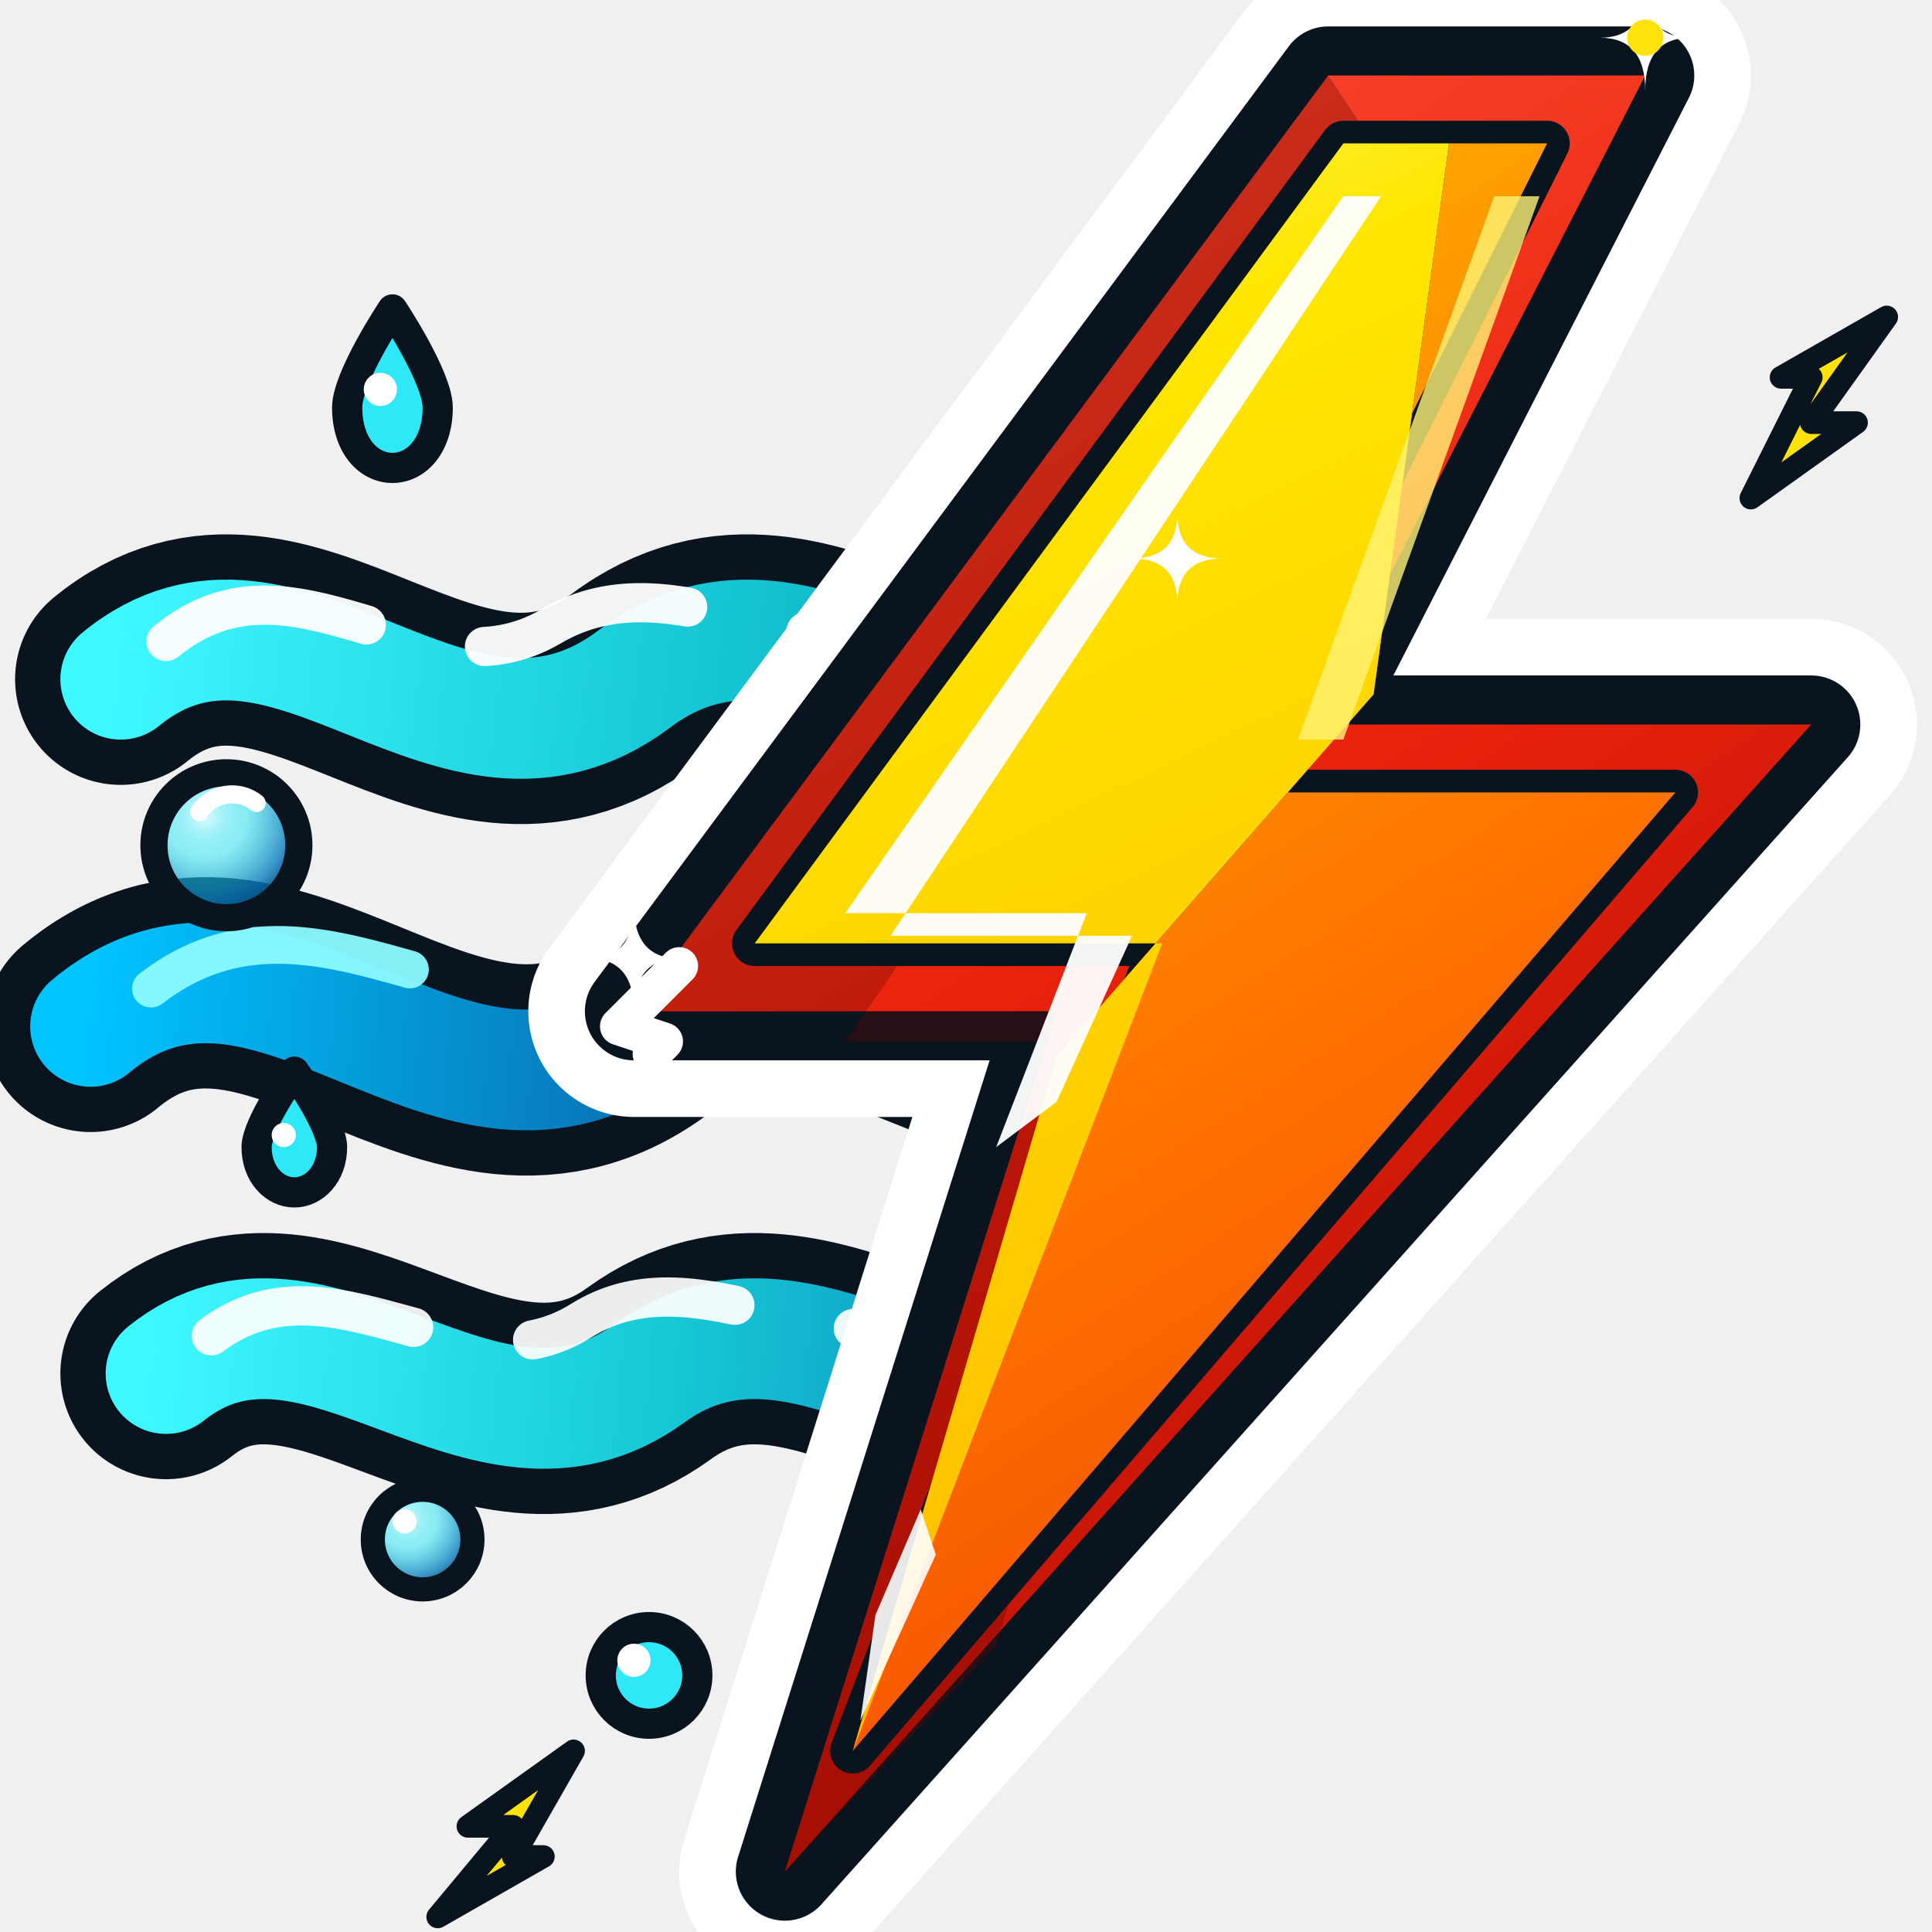
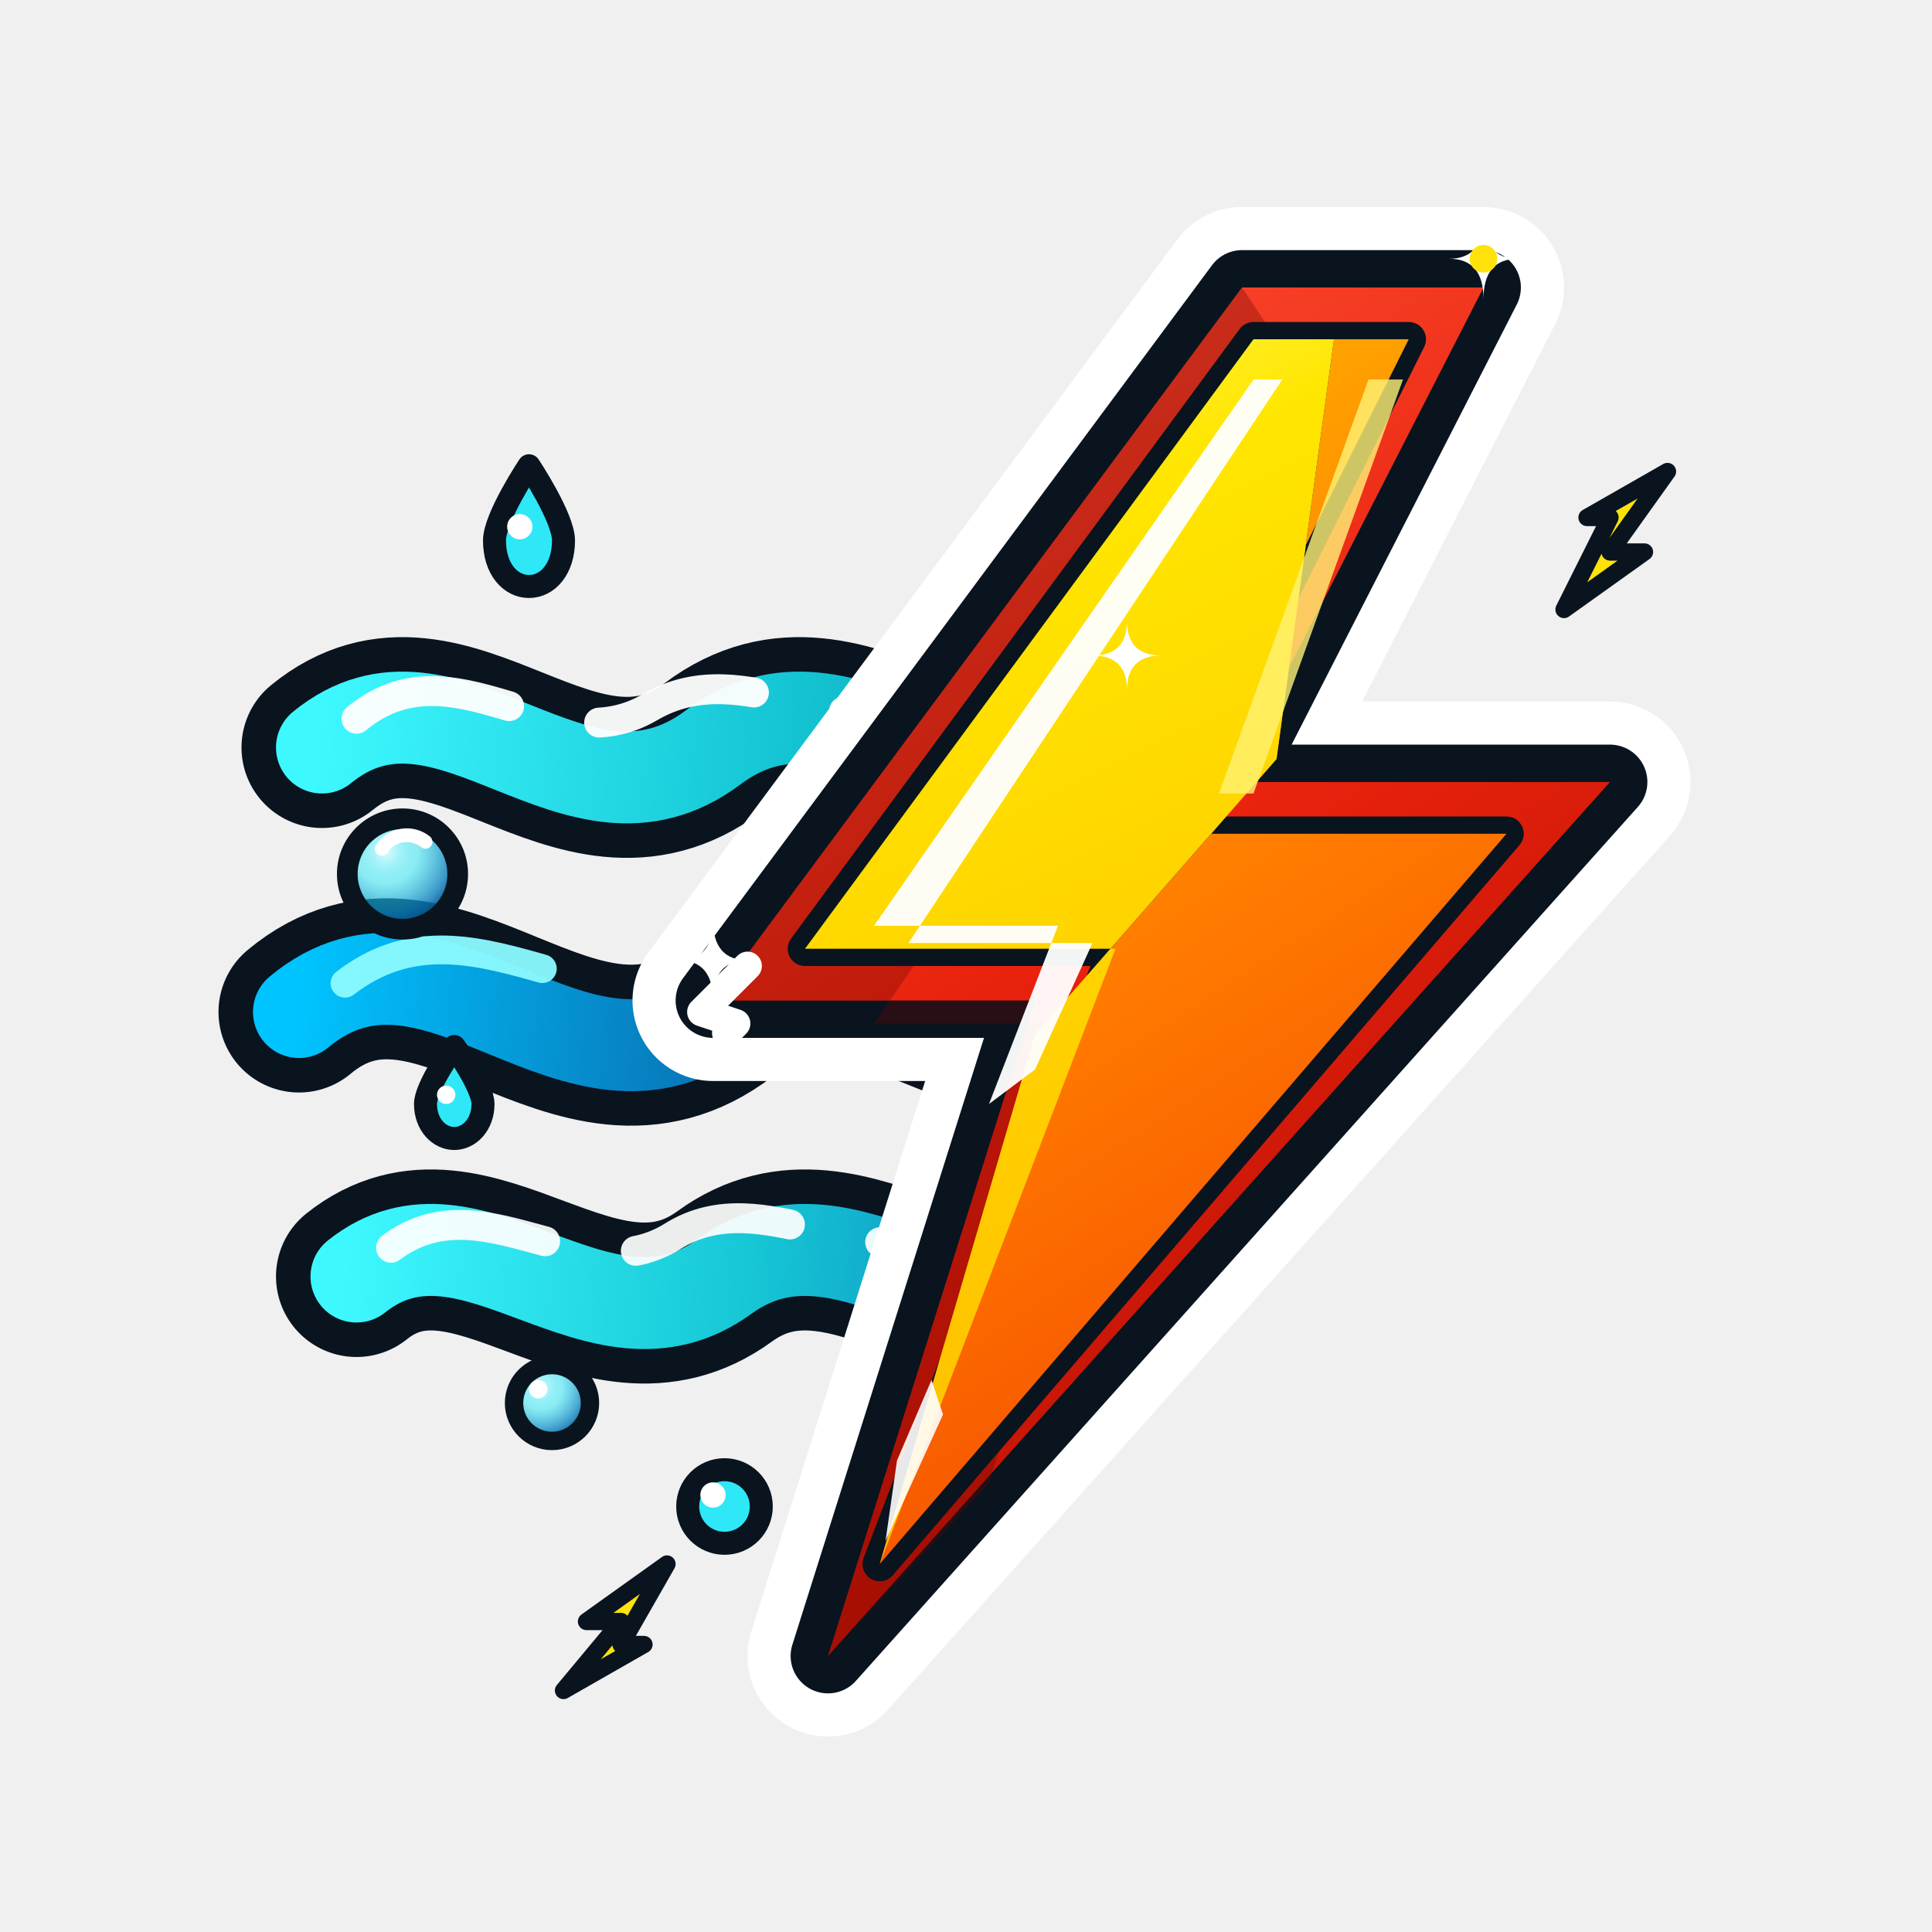
- <svg xmlns="http://www.w3.org/2000/svg" width="128" height="128" viewBox="0 0 128 128" role="img" aria-labelledby="rw-title rw-desc">
+ <svg xmlns="http://www.w3.org/2000/svg" width="168" height="168" viewBox="-20 -20 168 168" role="img" aria-labelledby="rw-title rw-desc">
  <defs>
    <style>
      /* 1. Flujo continuo del agua */
      @keyframes rw-water-flow {
        0% { stroke-dashoffset: 60; }
        100% { stroke-dashoffset: 0; }
      }
      @keyframes rw-wave-swell {
        0%, 100% { transform: translateY(0px) scaleY(1); }
        50% { transform: translateY(-1.5px) scaleY(1.04); }
      }
      .rw-foam-flow {
        stroke-dasharray: 14 8;
        animation: rw-water-flow 1.2s linear infinite;
      }
      .rw-jet-flow {
        stroke-dasharray: 18 10;
        animation: rw-water-flow 0.8s linear infinite;
      }
      .rw-wave-1 { transform-origin: 40px 45px; animation: rw-wave-swell 2s ease-in-out infinite; }
      .rw-wave-2 { transform-origin: 40px 68px; animation: rw-wave-swell 1.8s ease-in-out infinite 0.4s; }
      .rw-wave-3 { transform-origin: 40px 91px; animation: rw-wave-swell 2.2s ease-in-out infinite 0.8s; }

      /* 2. Latido y aura de voltaje en el rayo */
      @keyframes rw-bolt-surge {
        0%, 100% {
          filter: drop-shadow(0 0 1px rgba(255, 226, 10, 0.4));
          transform: scale(1) translate(0, 0);
        }
        25% {
          filter: drop-shadow(0 0 5px #FFE20A) drop-shadow(0 0 10px #FF4D35);
          transform: scale(1.015) translate(-0.5px, -0.5px);
        }
        50% {
          filter: drop-shadow(0 0 2px rgba(255, 77, 53, 0.6));
          transform: scale(1) translate(0, 0);
        }
        75% {
          filter: drop-shadow(0 0 6px #FFE20A) drop-shadow(0 0 12px rgba(255, 230, 0, 0.8));
          transform: scale(1.02) translate(0.5px, -0.5px);
        }
      }
      .rw-bolt-active {
        transform-origin: 80px 60px;
        animation: rw-bolt-surge 2s ease-in-out infinite;
      }

      /* 3. Barrido de luz por el filo */
      @keyframes rw-gleam-sweep {
        0%, 20% { opacity: 0.3; transform: translateY(-8px) scaleY(0.8); }
        50% { opacity: 1; transform: translateY(0px) scaleY(1); filter: drop-shadow(0 0 4px #FFFFFF); }
        80%, 100% { opacity: 0.3; transform: translateY(8px) scaleY(0.8); }
      }
      .rw-gleam {
        transform-origin: 70px 60px;
        animation: rw-gleam-sweep 2.5s ease-in-out infinite;
      }

      /* 4. Chispas y arco eléctrico */
      @keyframes rw-crackle-1 {
        0%, 100% { opacity: 0.2; transform: scale(0.6) rotate(0deg); }
        15% { opacity: 1; transform: scale(1.4) rotate(15deg); filter: drop-shadow(0 0 4px #FFE20A); }
        30% { opacity: 0.1; transform: scale(0.8) rotate(-10deg); }
        45% { opacity: 1; transform: scale(1.3) rotate(5deg); filter: drop-shadow(0 0 5px #FFFFFF); }
        60% { opacity: 0.3; transform: scale(0.7); }
      }
      @keyframes rw-crackle-2 {
        0%, 100% { opacity: 0.1; transform: scale(0.7); }
        35% { opacity: 1; transform: scale(1.4) rotate(-15deg); filter: drop-shadow(0 0 5px #FF7700); }
        50% { opacity: 0.2; transform: scale(0.9); }
        70% { opacity: 1; transform: scale(1.3) rotate(10deg); filter: drop-shadow(0 0 4px #FFE20A); }
        85% { opacity: 0.1; transform: scale(0.6); }
      }
      @keyframes rw-arc-zap {
        0%, 80%, 100% { opacity: 0; stroke-dashoffset: 20; }
        85% { opacity: 1; stroke-dashoffset: 0; filter: drop-shadow(0 0 3px #FFFFFF); }
        92% { opacity: 0.8; stroke-dashoffset: -5; }
        96% { opacity: 0; }
      }
      .rw-spark-fast { transform-origin: 120px 27px; animation: rw-crackle-1 1.4s ease-in-out infinite; }
      .rw-spark-impact { transform-origin: 34px 121px; animation: rw-crackle-2 1.6s ease-in-out infinite; }
      .rw-electric-arc {
        stroke-dasharray: 10 10;
        animation: rw-arc-zap 1.8s ease-in-out infinite;
      }

      /* 5. Gotas y burbujas con física */
      @keyframes rw-splash-drop1 {
        0%, 100% { transform: translateY(0) scale(1); }
        50% { transform: translateY(-5px) scale(1.15); filter: drop-shadow(0 0 3px #3EF8FF); }
      }
      @keyframes rw-splash-drop2 {
        0%, 100% { transform: translate(0, 0) scale(1); }
        50% { transform: translate(-3px, 3px) scale(1.2); filter: drop-shadow(0 0 3px #3EF8FF); }
      }
      @keyframes rw-bubble-wobble {
        0%, 100% { transform: translateY(0) scale(1, 1); }
        25% { transform: translateY(-3px) scale(0.92, 1.08); }
        50% { transform: translateY(-5px) scale(1.06, 0.94); }
        75% { transform: translateY(-2px) scale(0.96, 1.04); }
      }
      .rw-drop-1 { transform-origin: 26px 26px; animation: rw-splash-drop1 1.7s ease-in-out infinite; }
      .rw-drop-2 { transform-origin: 43px 111px; animation: rw-splash-drop2 1.5s ease-in-out infinite 0.3s; }
      .rw-bubble-main { transform-origin: 15px 56px; animation: rw-bubble-wobble 2.6s ease-in-out infinite; }
      .rw-bubble-sub { transform-origin: 28px 102px; animation: rw-bubble-wobble 2.2s ease-in-out infinite 0.7s; }

      /* 6. Destellos de limpieza giratorios */
      @keyframes rw-super-twinkle {
        0%, 100% { transform: scale(0.3) rotate(0deg); opacity: 0.2; }
        50% { transform: scale(1.4) rotate(90deg); opacity: 1; filter: drop-shadow(0 0 6px #FFFFFF); }
      }
      .rw-star-corner { transform-origin: 109px 2.5px; animation: rw-super-twinkle 1.8s ease-in-out infinite; }
      .rw-star-elbow { transform-origin: 42px 63.5px; animation: rw-super-twinkle 2s ease-in-out infinite 0.7s; }
      .rw-star-water { transform-origin: 78px 37px; animation: rw-super-twinkle 2.3s ease-in-out infinite 1.2s; }
    </style>
    <linearGradient id="rw-yellow-light" x1="40" y1="5" x2="95" y2="120" gradientUnits="userSpaceOnUse">
      <stop offset="0%" stop-color="#FFFF85" />
      <stop offset="25%" stop-color="#FFE600" />
      <stop offset="100%" stop-color="#FFB300" />
    </linearGradient>
    <linearGradient id="rw-yellow-shade" x1="60" y1="20" x2="115" y2="105" gradientUnits="userSpaceOnUse">
      <stop offset="0%" stop-color="#FFAE00" />
      <stop offset="50%" stop-color="#FF7700" />
      <stop offset="100%" stop-color="#F14200" />
    </linearGradient>
    <linearGradient id="rw-red-body" x1="42" y1="5" x2="120" y2="124" gradientUnits="userSpaceOnUse">
      <stop offset="0%" stop-color="#FF5338" />
      <stop offset="45%" stop-color="#E9220D" />
      <stop offset="100%" stop-color="#9E0700" />
    </linearGradient>
    <linearGradient id="rw-wave-top" x1="8" y1="40" x2="78" y2="48" gradientUnits="userSpaceOnUse">
      <stop offset="0%" stop-color="#3EF8FF" />
      <stop offset="55%" stop-color="#16C7D5" />
      <stop offset="100%" stop-color="#0298AB" />
    </linearGradient>
    <linearGradient id="rw-wave-mid" x1="6" y1="65" x2="84" y2="72" gradientUnits="userSpaceOnUse">
      <stop offset="0%" stop-color="#00C4FF" />
      <stop offset="45%" stop-color="#0877B9" />
      <stop offset="100%" stop-color="#034878" />
    </linearGradient>
    <linearGradient id="rw-wave-bot" x1="10" y1="88" x2="80" y2="94" gradientUnits="userSpaceOnUse">
      <stop offset="0%" stop-color="#3EF8FF" />
      <stop offset="50%" stop-color="#16C7D5" />
      <stop offset="100%" stop-color="#0877B9" />
    </linearGradient>
    <radialGradient id="rw-bubble-grad" cx="35%" cy="30%" r="70%">
      <stop offset="0%" stop-color="#E0FBFF" stop-opacity="0.95" />
      <stop offset="40%" stop-color="#26E8F7" stop-opacity="0.5" />
      <stop offset="85%" stop-color="#0877B9" stop-opacity="0.8" />
      <stop offset="100%" stop-color="#054A75" stop-opacity="0.95" />
    </radialGradient>
  </defs>
  <g id="waves-layer" stroke-linecap="round">
    <g class="rw-wave-1">
      <path d="M8 45c11-9 22 9 34 0s23 9 35 0" stroke="#09141F" stroke-width="14" fill="none" />
      <path d="M8 45c11-9 22 9 34 0s23 9 35 0" stroke="url(#rw-wave-top)" stroke-width="8" fill="none" />
      <path class="rw-foam-flow" d="M11 42.5c8.5-7 17 4 25.5-1 s17 4 25.5-1" stroke="#FFFFFF" stroke-width="2.6" fill="none" opacity="0.95" />
    </g>
    <g class="rw-wave-2">
      <path d="M6 68c12-10 24 10 37 0s25 10 38 0" stroke="#09141F" stroke-width="14" fill="none" />
      <path d="M6 68c12-10 24 10 37 0s25 10 38 0" stroke="url(#rw-wave-mid)" stroke-width="8" fill="none" />
      <path class="rw-jet-flow" d="M10 65.5c11-8.5 22 5 33.5-1 s21.5 5 32.5-1" stroke="#8AFAFF" stroke-width="2.5" fill="none" opacity="0.95" />
    </g>
    <g class="rw-wave-3">
      <path d="M11 91c10-8 21 8 32 0s22 8 34 0" stroke="#09141F" stroke-width="14" fill="none" />
      <path d="M11 91c10-8 21 8 32 0s22 8 34 0" stroke="url(#rw-wave-bot)" stroke-width="8" fill="none" />
      <path class="rw-foam-flow" d="M14 88.5c8-6 16.5 4 24.5-1 s17 4 25-1" stroke="#FFFFFF" stroke-width="2.6" fill="none" opacity="0.92" />
    </g>
    <g class="rw-drop-1">
      <path d="M23 27 C23 25, 26 20.5, 26 20.5 C26 20.5, 29 25, 29 27 C29 29.5, 27.6 31, 26 31 C24.4 31, 23 29.5, 23 27 Z" fill="#2EE7F7" stroke="#09141F" stroke-width="2" stroke-linejoin="round" />
      <circle cx="25.2" cy="25.8" r="1.1" fill="#FFFFFF" />
    </g>
    <path d="M17 76 C17 74.5, 19.5 71, 19.5 71 C19.5 71, 22 74.5, 22 76 C22 77.8, 20.8 79, 19.5 79 C18.2 79, 17 77.8, 17 76 Z" fill="#2EE7F7" stroke="#09141F" stroke-width="2" stroke-linejoin="round" />
    <circle cx="18.8" cy="75.2" r="0.8" fill="#FFFFFF" />
    <g class="rw-drop-2">
      <circle cx="43" cy="111" r="3.2" fill="#2EE7F7" stroke="#09141F" stroke-width="2" />
      <circle cx="42" cy="110" r="1.1" fill="#FFFFFF" />
    </g>
    <circle cx="75" cy="38" r="2.2" fill="#2EE7F7" stroke="#09141F" stroke-width="1.6" />
    <circle cx="74.2" cy="37.2" r="0.7" fill="#FFFFFF" />
    <g class="rw-bubble-main">
      <circle cx="15" cy="56" r="4.8" fill="url(#rw-bubble-grad)" stroke="#09141F" stroke-width="1.8" />
      <path d="M13.2 53.8 A2.6 2.6 0 0 1 17 53.2" stroke="#FFFFFF" stroke-width="1.2" stroke-linecap="round" fill="none" />
    </g>
    <g class="rw-bubble-sub">
      <circle cx="28" cy="102" r="3.3" fill="url(#rw-bubble-grad)" stroke="#09141F" stroke-width="1.6" />
      <circle cx="26.8" cy="100.8" r="0.8" fill="#FFFFFF" />
    </g>
  </g>
  <g id="lightning-layer" class="rw-bolt-active">
    <path d="M88 5 L42 67 H70 L52 124 L120 48 H87 L109 5 Z" fill="none" stroke="#FFFFFF" stroke-width="14" stroke-linejoin="round" stroke-linecap="round" />
    <path d="M88 5 L42 67 H70 L52 124 L120 48 H87 L109 5 Z" fill="#FF4D35" stroke="#09141F" stroke-width="6.5" stroke-linejoin="round" stroke-linecap="round" />
    <path d="M88 5 L42 67 H70 L52 124 L120 48 H87 L109 5 Z" fill="url(#rw-red-body)" />
    <path d="M88 5 L42 67 H70 L52 124 L66 109 L78 69 H56 L94 14 Z" fill="#680400" opacity="0.32" />
    <path d="M89 9.5 L50 62.5 H77 L56.5 116 L111 52.5 H81 L102.5 9.5 Z" fill="#09141F" stroke="#09141F" stroke-width="3" stroke-linejoin="round" />
    <path d="M96 9.5 L102.5 9.5 L81 52.5 L111 52.5 L56.5 116 L70 70 L91 46 Z" fill="url(#rw-yellow-shade)" />
    <path d="M89 9.5 L96 9.5 L91 46 L70 70 L56.5 116 L77 62.5 H50 L89 9.5 Z" fill="url(#rw-yellow-light)" />
    <g class="rw-gleam">
      <path d="M89 13 L56 60.5 H72 L66 76 L70 73 L75 62 H59 L91.5 13 Z" fill="#FFFFFF" opacity="0.95" />
      <polygon points="58,107 57,114 62,103 61,100" fill="#FFFFFF" opacity="0.9" />
      <polygon points="99,13 102,13 89,49 86,49" fill="#FFF275" opacity="0.8" />
    </g>
    <g class="rw-spark-fast">
      <path d="M116 33 L123 28 L120 28 L125 21 L118 25 L120 25 Z" fill="#FFE20A" stroke="#09141F" stroke-width="1.5" stroke-linejoin="round" />
    </g>
    <g class="rw-spark-impact">
      <path d="M38 116 L31 121 L34 121 L29 127 L36 123 L34 123 Z" fill="#FFE20A" stroke="#09141F" stroke-width="1.5" stroke-linejoin="round" />
    </g>
    <path class="rw-electric-arc" d="M45 64 L41 68 L44 69 L39 74" fill="none" stroke="#FFFFFF" stroke-width="2.5" stroke-linecap="round" stroke-linejoin="round" />
    <path class="rw-star-elbow" d="M42 67 Q42 63.5 39 63.5 Q42 63.5 42 60 Q42 63.5 45 63.5 Q42 63.5 42 67 Z" fill="#FFFFFF" />
    <g class="rw-star-corner">
      <path d="M109 6 Q109 2.5 106 2.5 Q109 2.5 109 -1 Q109 2.5 112 2.5 Q109 2.5 109 6 Z" fill="#FFFFFF" />
      <circle cx="109" cy="2.5" r="1.2" fill="#FFE20A" />
    </g>
    <path class="rw-star-water" d="M78 40 Q78 37 75 37 Q78 37 78 34 Q78 37 81 37 Q78 37 78 40 Z" fill="#FFFFFF" />
  </g>
</svg>
